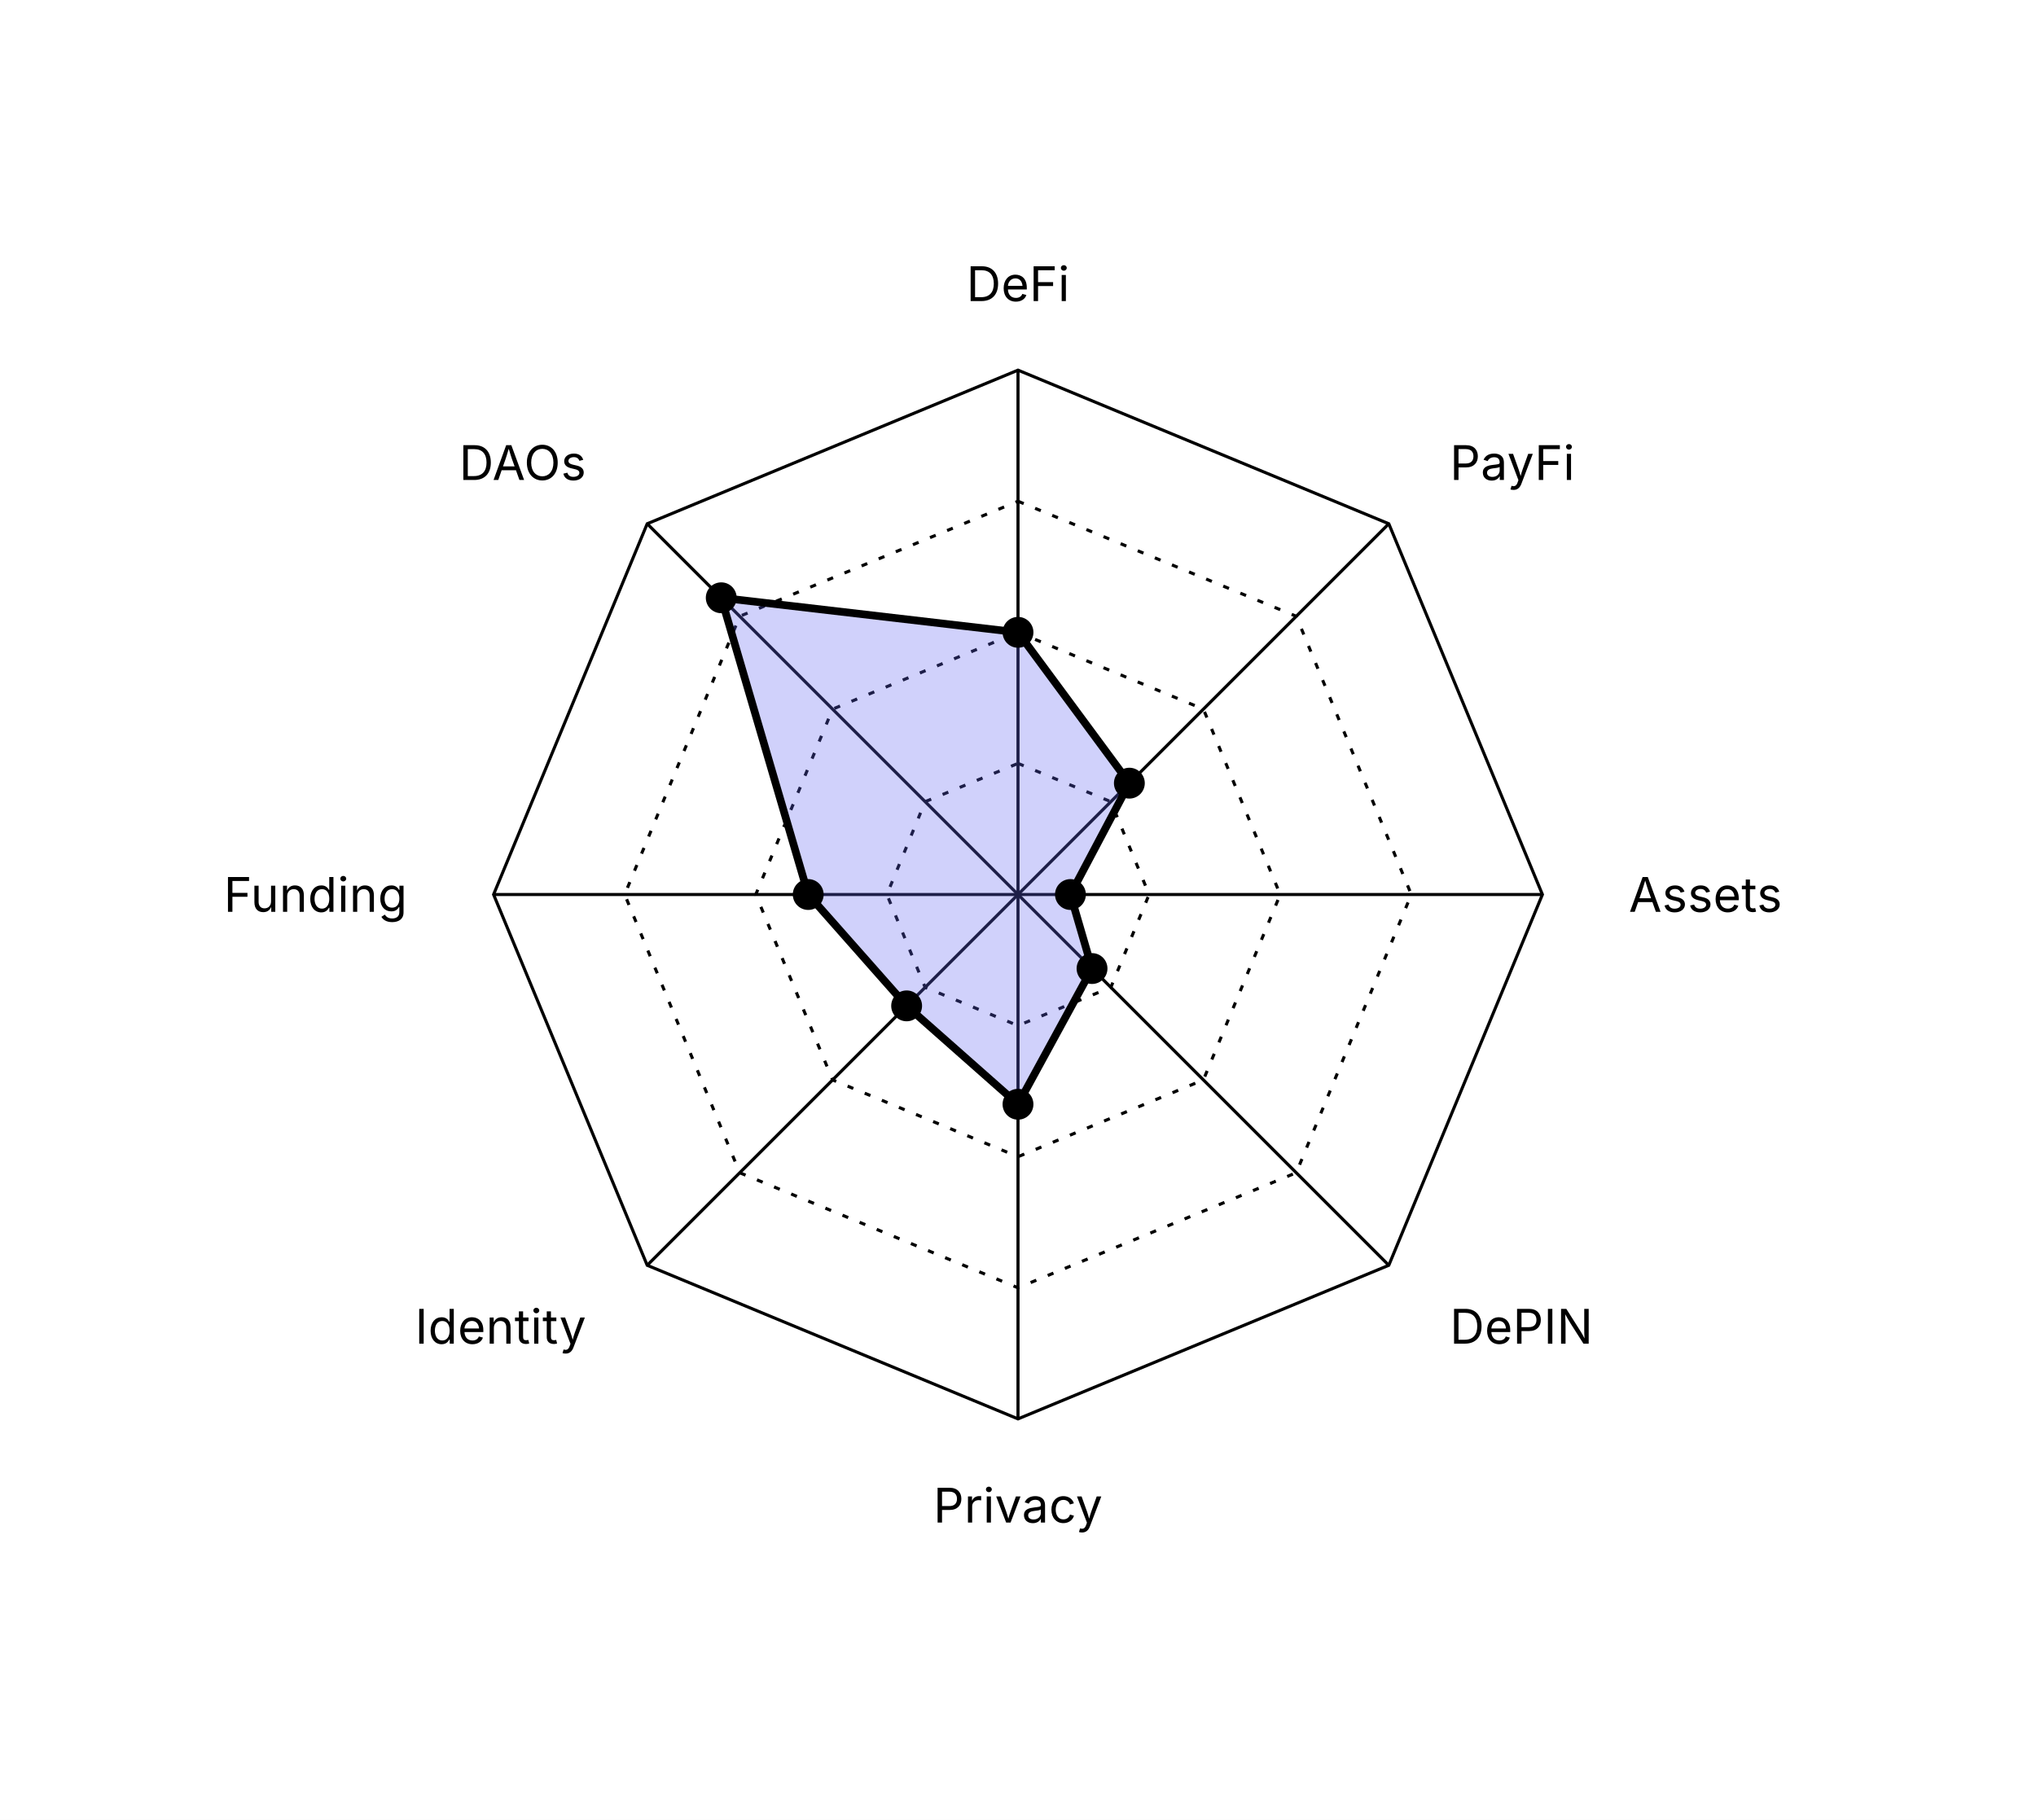
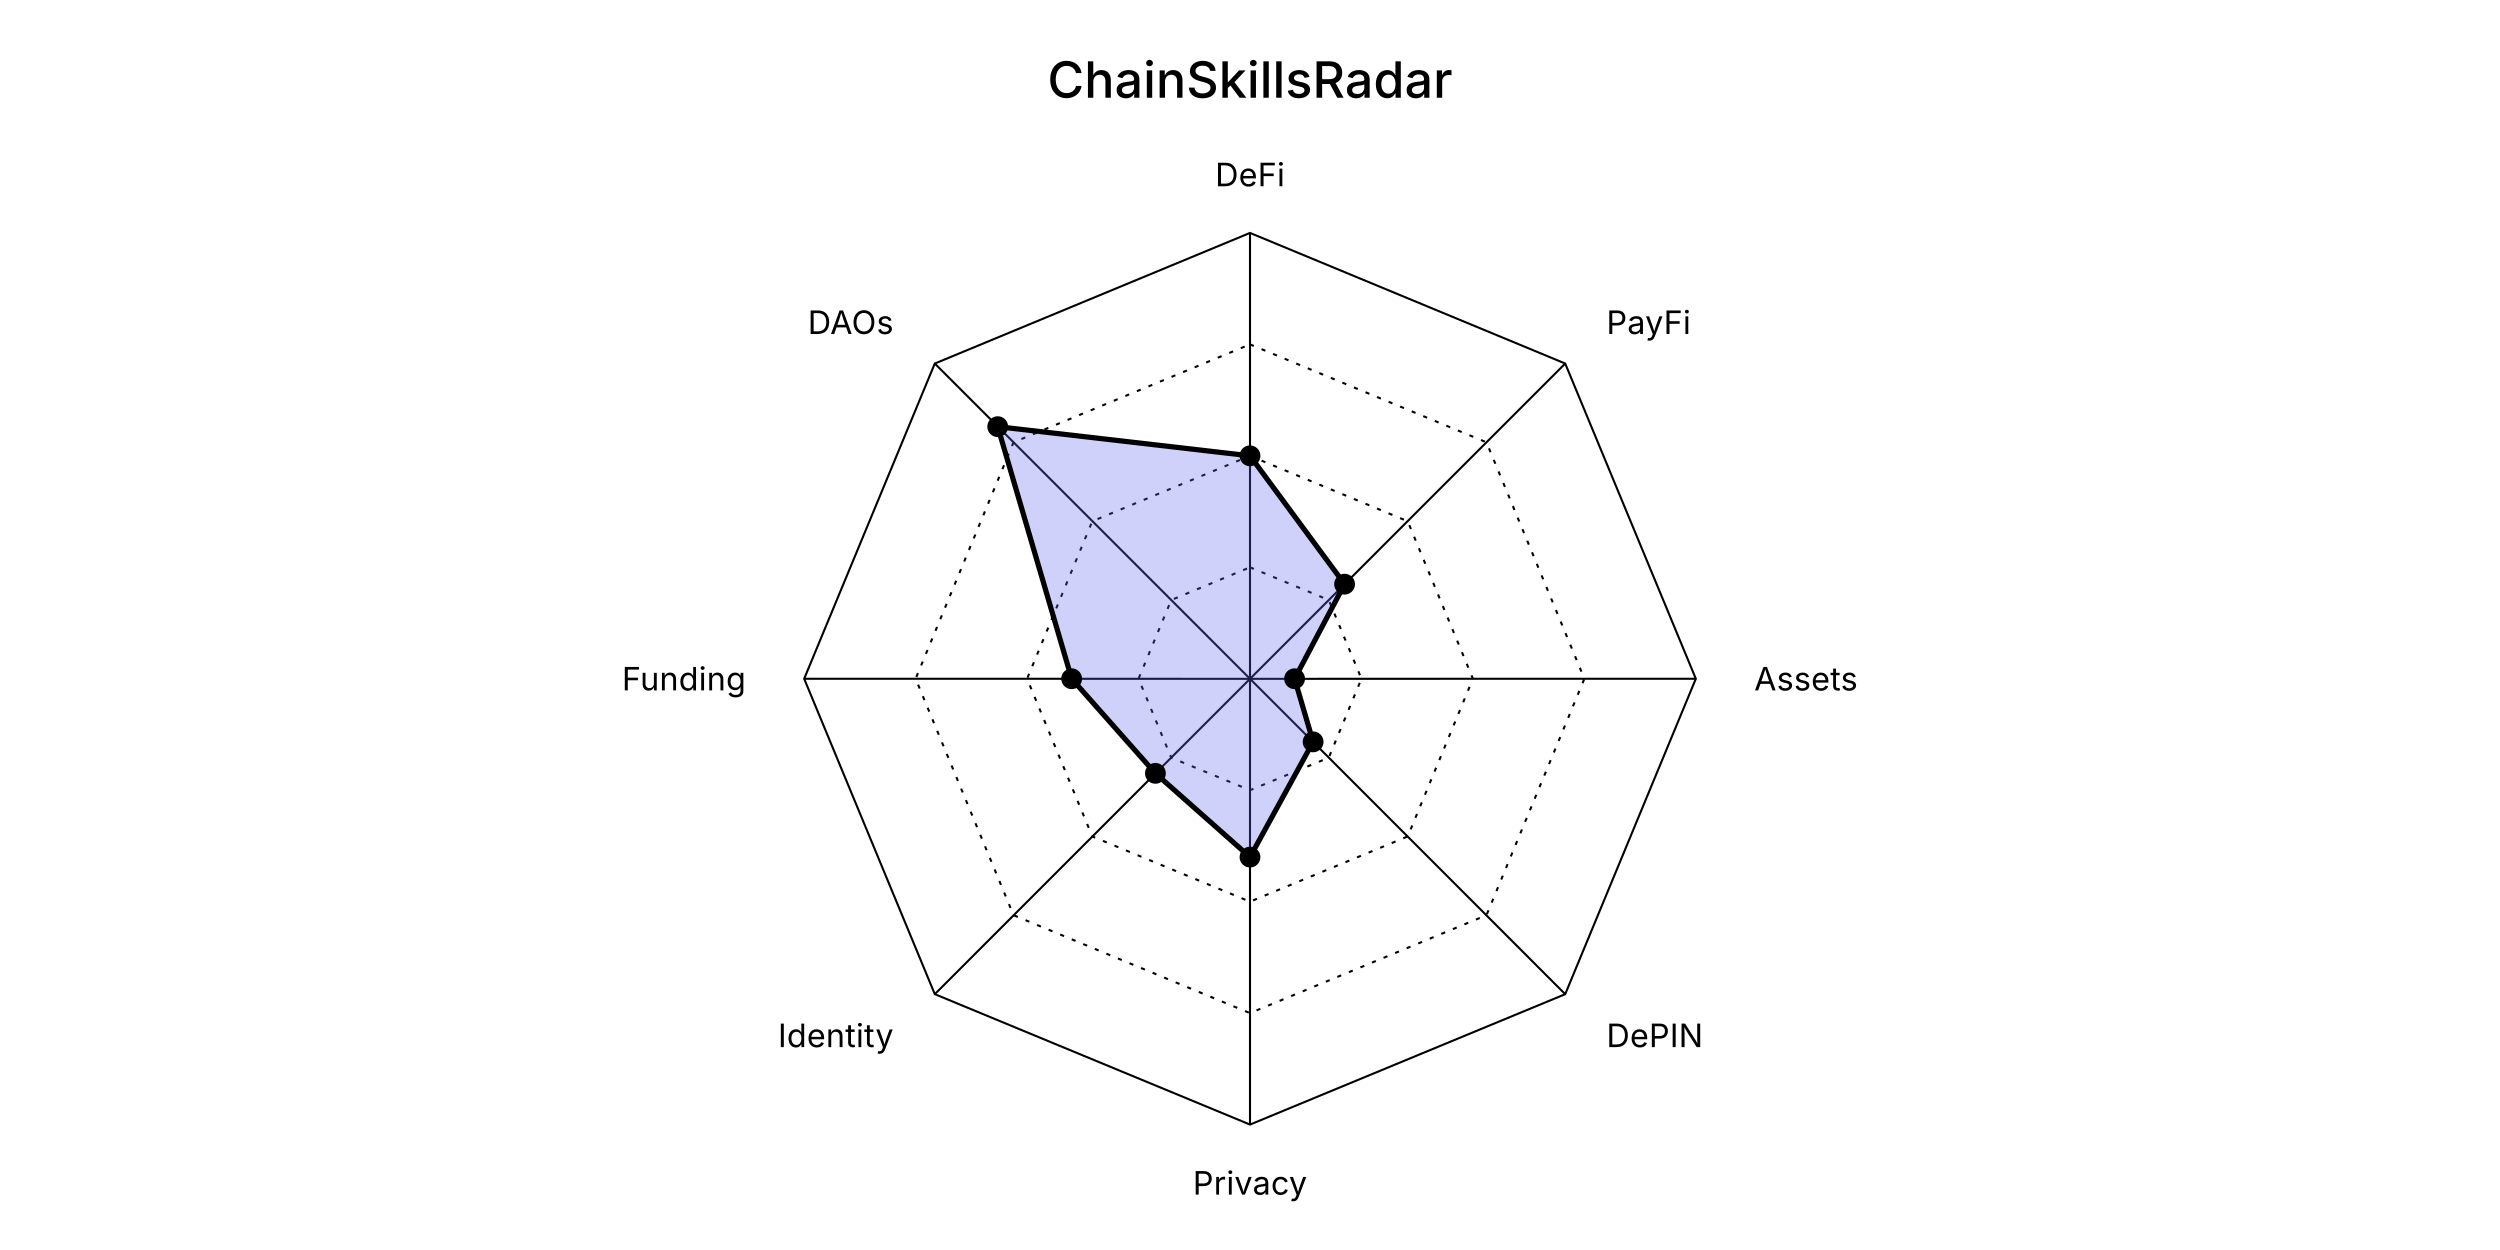
- <svg xmlns="http://www.w3.org/2000/svg" viewBox="0 0 660 590" width="660" height="590" role="img" aria-label="ChainSkillsRadar">
+ <svg xmlns="http://www.w3.org/2000/svg" viewBox="0 0 1200 600" width="1200" height="600" role="img" aria-label="ChainSkillsRadar">
  <style>
-   .background{fill:#fff}
-   .grid{fill:none;stroke:#000;stroke-width:1;stroke-dasharray:2 4}
-   .outer,.axis{fill:none;stroke:#000;stroke-width:1}
-   .data{fill:#6366f1;fill-opacity:0.3;stroke:#000;stroke-width:2.5;stroke-linejoin:round}
-   .dot{fill:#000}
-   .label{font:400 15.5px Inter,ui-sans-serif,system-ui,-apple-system,BlinkMacSystemFont,"Segoe UI",sans-serif;letter-spacing:.1px;fill:#000}
-   @media(prefers-color-scheme:dark){.background{fill:#000}.grid,.outer,.axis,.data{stroke:#fff}.dot,.label{fill:#fff}}
+   .grid{fill:none;stroke-width:1;stroke-dasharray:2 4}
+   .outer,.axis{fill:none;stroke-width:1}
+   .data{fill:#6366f1;fill-opacity:0.3;stroke-width:2.5;stroke-linejoin:round}
+   .label{font:400 15.5px Inter,ui-sans-serif,system-ui,-apple-system,BlinkMacSystemFont,"Segoe UI",sans-serif;letter-spacing:.1px}
+   .chart-title{font:500 24px Inter,ui-sans-serif,system-ui,-apple-system,BlinkMacSystemFont,"Segoe UI",sans-serif;letter-spacing:.1px}
+   .background{fill:#fff}.grid,.outer,.axis,.data{stroke:#000}.dot,.label,.chart-title{fill:#000}
+   @media(prefers-color-scheme:dark){.background{fill:#0d1117}.grid,.outer,.axis,.data{stroke:#f0f6fc}.dot,.label,.chart-title{fill:#f0f6fc}}
</style>
-   <rect class="background" width="660" height="590" />
-   <polygon class="grid" points="330.0,247.5 360.1,259.9 372.5,290.0 360.1,320.1 330.0,332.5 299.9,320.1 287.5,290.0 299.9,259.9" />
-   <polygon class="grid" points="330.0,205.0 390.1,229.9 415.0,290.0 390.1,350.1 330.0,375.0 269.9,350.1 245.0,290.0 269.9,229.9" />
-   <polygon class="grid" points="330.0,162.5 420.2,199.8 457.5,290.0 420.2,380.2 330.0,417.5 239.8,380.2 202.5,290.0 239.8,199.8" />
-   <polygon class="outer" points="330.0,120.0 450.2,169.8 500.0,290.0 450.2,410.2 330.0,460.0 209.8,410.2 160.0,290.0 209.8,169.8" />
-   <line class="axis" x1="330" y1="290" x2="330.0" y2="120.0" />
-   <line class="axis" x1="330" y1="290" x2="450.2" y2="169.8" />
-   <line class="axis" x1="330" y1="290" x2="500.0" y2="290.0" />
-   <line class="axis" x1="330" y1="290" x2="450.2" y2="410.2" />
-   <line class="axis" x1="330" y1="290" x2="330.0" y2="460.0" />
-   <line class="axis" x1="330" y1="290" x2="209.8" y2="410.2" />
-   <line class="axis" x1="330" y1="290" x2="160.0" y2="290.0" />
-   <line class="axis" x1="330" y1="290" x2="209.8" y2="169.8" />
-   <polygon class="data" points="330.0,205.0 366.1,253.9 347.0,290.0 354.0,314.0 330.0,358.0 293.9,326.1 262.0,290.0 233.8,193.8" />
-   <circle class="dot" cx="330.0" cy="205.0" r="5" />
-   <circle class="dot" cx="366.1" cy="253.9" r="5" />
-   <circle class="dot" cx="347.0" cy="290.0" r="5" />
-   <circle class="dot" cx="354.0" cy="314.0" r="5" />
-   <circle class="dot" cx="330.0" cy="358.0" r="5" />
-   <circle class="dot" cx="293.9" cy="326.1" r="5" />
-   <circle class="dot" cx="262.0" cy="290.0" r="5" />
-   <circle class="dot" cx="233.8" cy="193.8" r="5" />
-   <text class="label" x="330.0" y="92.0" text-anchor="middle" dominant-baseline="middle">DeFi</text>
-   <text class="label" x="470.0" y="150.0" text-anchor="start" dominant-baseline="middle">PayFi</text>
-   <text class="label" x="528.0" y="290.0" text-anchor="start" dominant-baseline="middle">Assets</text>
-   <text class="label" x="470.0" y="430.0" text-anchor="start" dominant-baseline="middle">DePIN</text>
-   <text class="label" x="330.0" y="488.0" text-anchor="middle" dominant-baseline="middle">Privacy</text>
-   <text class="label" x="190.0" y="430.0" text-anchor="end" dominant-baseline="middle">Identity</text>
-   <text class="label" x="132.0" y="290.0" text-anchor="end" dominant-baseline="middle">Funding</text>
-   <text class="label" x="190.0" y="150.0" text-anchor="end" dominant-baseline="middle">DAOs</text>
+   <rect class="background" width="1200" height="600" />
+   <text class="chart-title" x="600" y="46.9" text-anchor="middle">ChainSkillsRadar</text>
+   <polygon class="grid" points="600.0,272.3 637.8,288.0 653.5,325.8 637.8,363.7 600.0,379.3 562.2,363.7 546.5,325.8 562.2,288.0" />
+   <polygon class="grid" points="600.0,218.8 675.7,250.2 707.0,325.8 675.7,401.5 600.0,432.8 524.3,401.5 493.0,325.8 524.3,250.2" />
+   <polygon class="grid" points="600.0,165.3 713.5,212.3 760.5,325.8 713.5,439.3 600.0,486.3 486.5,439.3 439.5,325.8 486.5,212.3" />
+   <polygon class="outer" points="600.0,111.8 751.3,174.5 814.0,325.8 751.3,477.2 600.0,539.8 448.7,477.2 386.0,325.8 448.7,174.5" />
+   <line class="axis" x1="600" y1="325.833" x2="600.0" y2="111.8" />
+   <line class="axis" x1="600" y1="325.833" x2="751.3" y2="174.5" />
+   <line class="axis" x1="600" y1="325.833" x2="814.0" y2="325.8" />
+   <line class="axis" x1="600" y1="325.833" x2="751.3" y2="477.2" />
+   <line class="axis" x1="600" y1="325.833" x2="600.0" y2="539.8" />
+   <line class="axis" x1="600" y1="325.833" x2="448.7" y2="477.2" />
+   <line class="axis" x1="600" y1="325.833" x2="386.0" y2="325.8" />
+   <line class="axis" x1="600" y1="325.833" x2="448.7" y2="174.5" />
+   <polygon class="data" points="600.0,218.8 645.4,280.4 621.4,325.8 630.3,356.1 600.0,411.4 554.6,371.2 514.4,325.8 478.9,204.8" />
+   <circle class="dot" cx="600.0" cy="218.8" r="5" />
+   <circle class="dot" cx="645.4" cy="280.4" r="5" />
+   <circle class="dot" cx="621.4" cy="325.8" r="5" />
+   <circle class="dot" cx="630.3" cy="356.1" r="5" />
+   <circle class="dot" cx="600.0" cy="411.4" r="5" />
+   <circle class="dot" cx="554.6" cy="371.2" r="5" />
+   <circle class="dot" cx="514.4" cy="325.8" r="5" />
+   <circle class="dot" cx="478.9" cy="204.8" r="5" />
+   <text class="label" x="600.0" y="83.8" text-anchor="middle" dominant-baseline="middle">DeFi</text>
+   <text class="label" x="771.1" y="154.7" text-anchor="start" dominant-baseline="middle">PayFi</text>
+   <text class="label" x="842.0" y="325.8" text-anchor="start" dominant-baseline="middle">Assets</text>
+   <text class="label" x="771.1" y="497.0" text-anchor="start" dominant-baseline="middle">DePIN</text>
+   <text class="label" x="600.0" y="567.8" text-anchor="middle" dominant-baseline="middle">Privacy</text>
+   <text class="label" x="428.9" y="497.0" text-anchor="end" dominant-baseline="middle">Identity</text>
+   <text class="label" x="358.0" y="325.8" text-anchor="end" dominant-baseline="middle">Funding</text>
+   <text class="label" x="428.9" y="154.7" text-anchor="end" dominant-baseline="middle">DAOs</text>
</svg>
